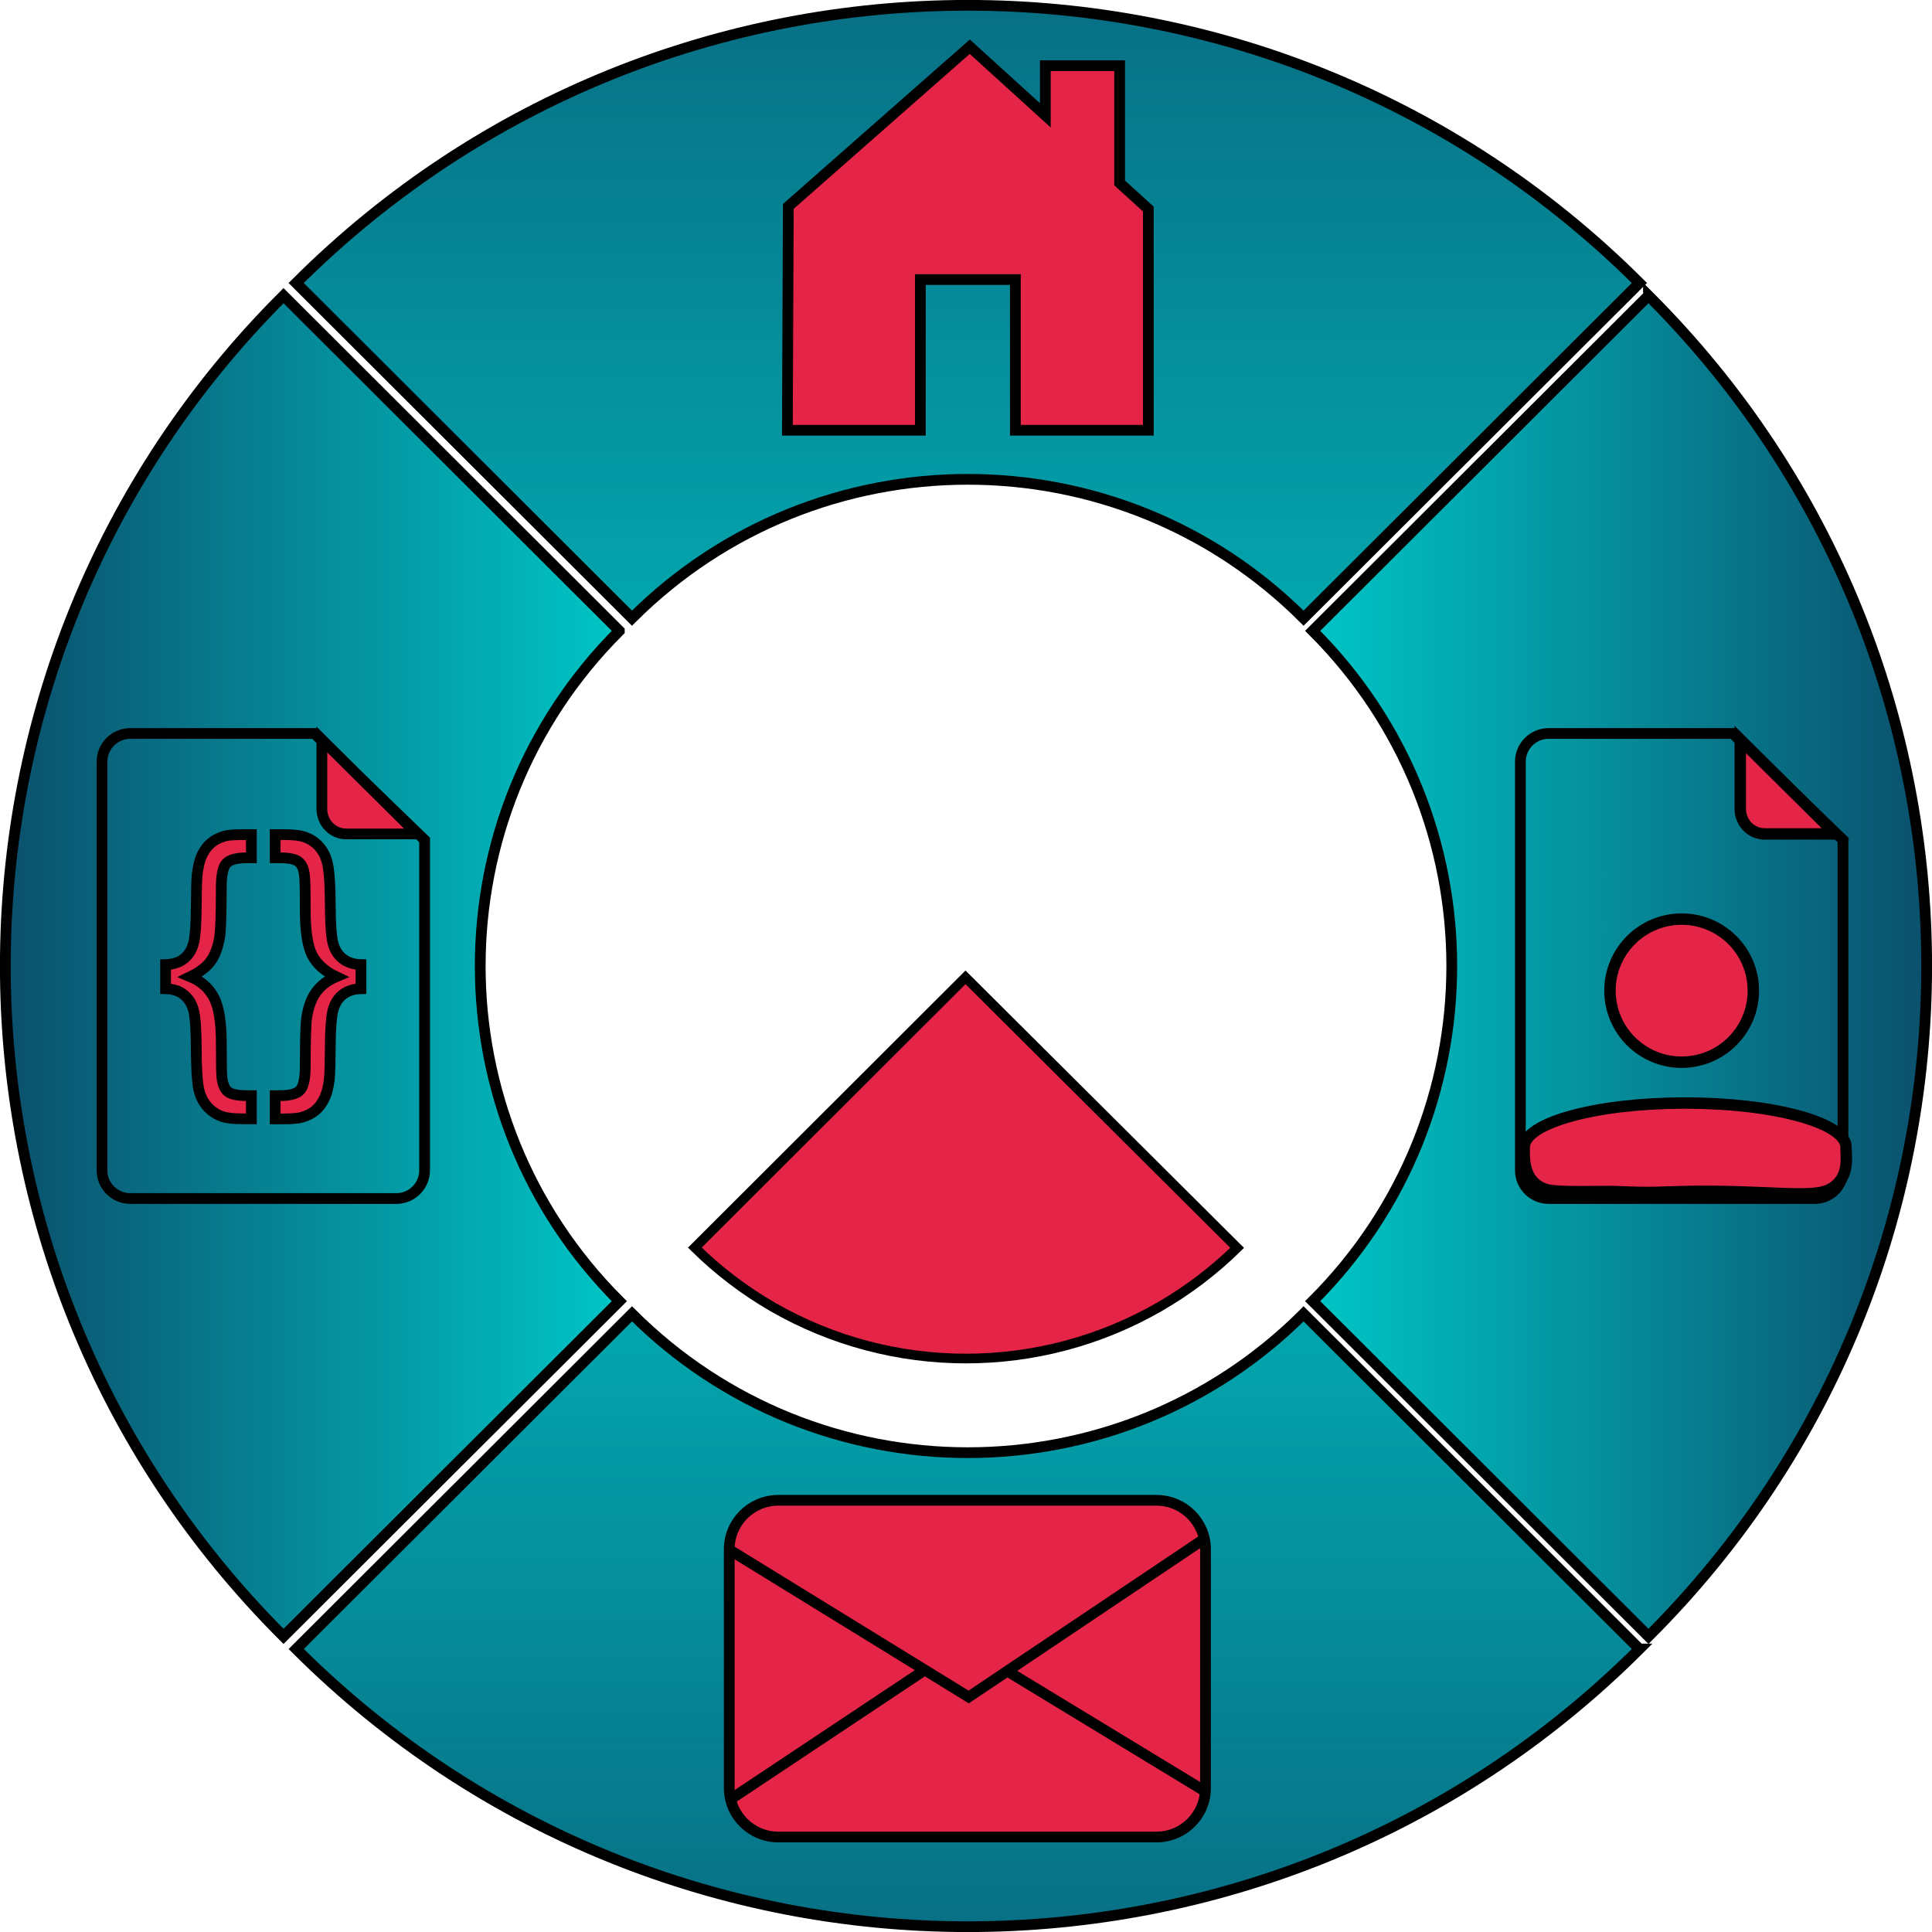
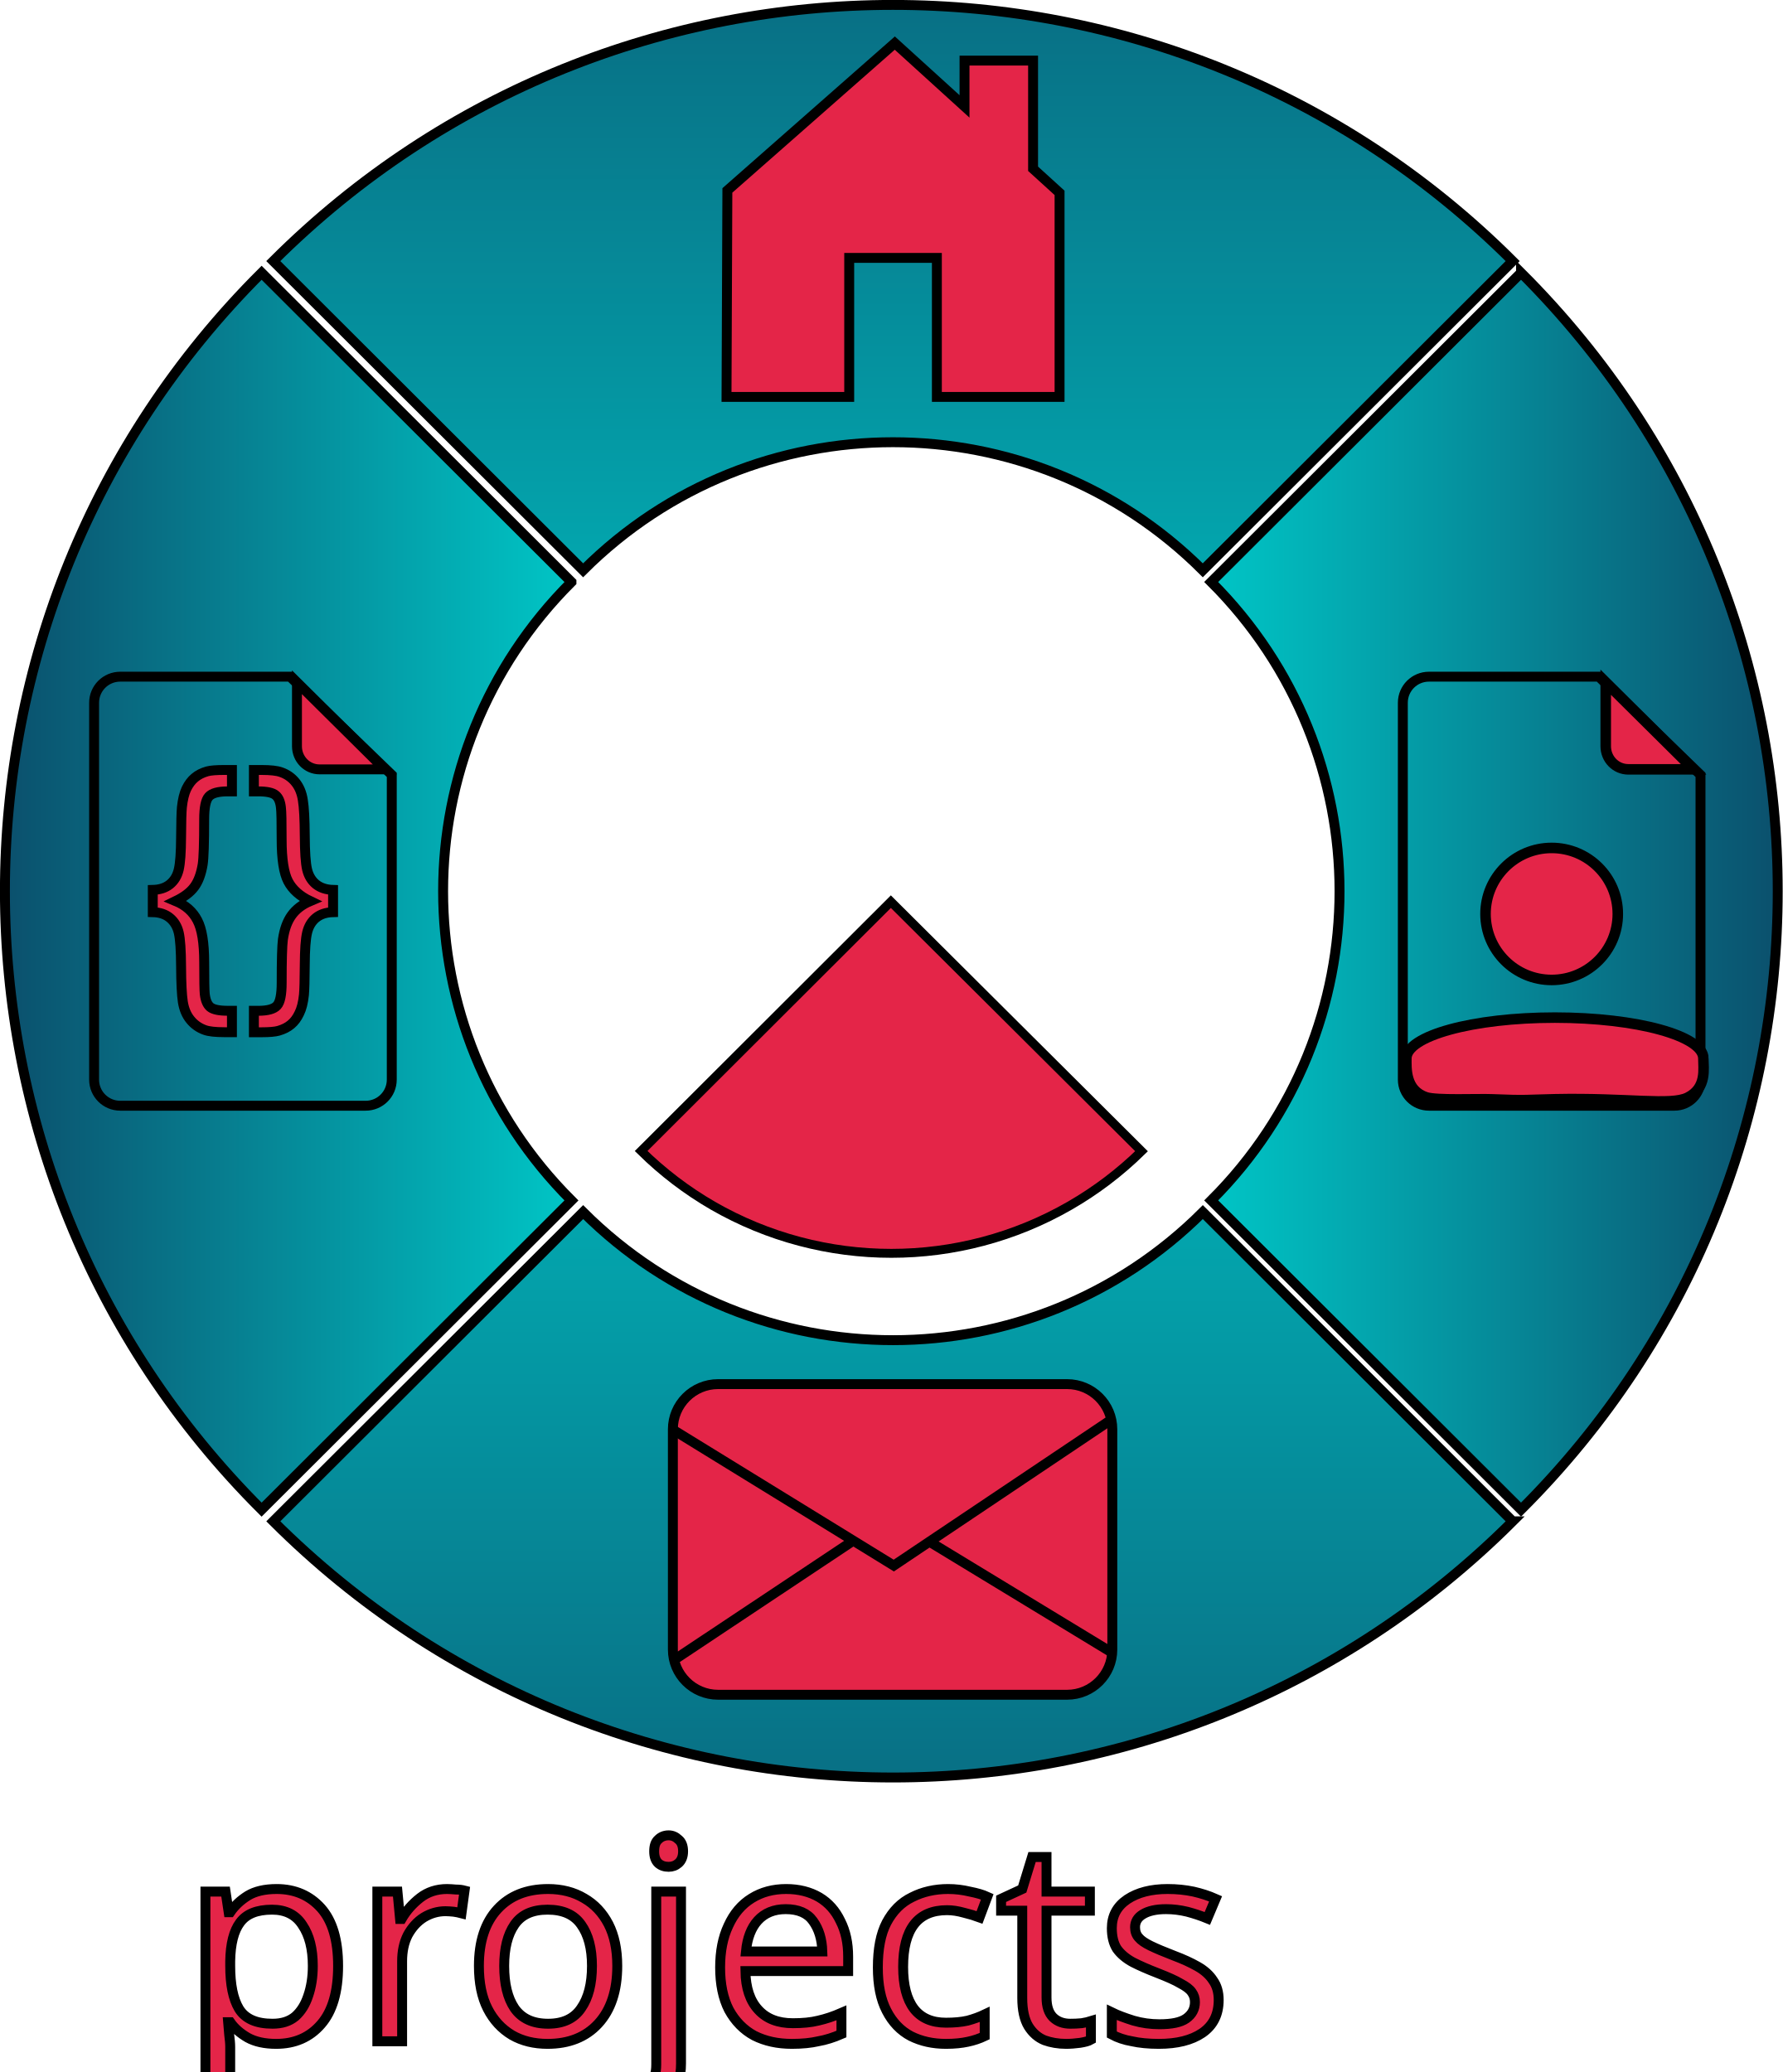
- <svg xmlns="http://www.w3.org/2000/svg" xmlns:xlink="http://www.w3.org/1999/xlink" width="54mm" height="54mm" viewBox="0 0 54 54" version="1.1" id="svg1" xml:space="preserve">
+ <svg xmlns="http://www.w3.org/2000/svg" xmlns:xlink="http://www.w3.org/1999/xlink" width="54mm" height="62.774mm" viewBox="0 0 54 62.774" version="1.1" id="svg1" xml:space="preserve">
  <defs id="defs1">
    <linearGradient id="linearGradient85">
      <stop style="stop-color:#00c7c7;stop-opacity:1;" offset="0" id="stop85" />
      <stop style="stop-color:#0b4f6c;stop-opacity:1;" offset="1" id="stop84" />
    </linearGradient>
    <linearGradient id="linearGradient82">
      <stop style="stop-color:#00c7c7;stop-opacity:1;" offset="0" id="stop82" />
      <stop style="stop-color:#0b4f6c;stop-opacity:1;" offset="1" id="stop81" />
    </linearGradient>
    <linearGradient id="linearGradient79">
      <stop style="stop-color:#0b4f6c;stop-opacity:1;" offset="0" id="stop78" />
      <stop style="stop-color:#00c7c7;stop-opacity:1;" offset="1" id="stop79" />
    </linearGradient>
    <linearGradient id="linearGradient3">
      <stop style="stop-color:#0b4f6c;stop-opacity:1;" offset="0" id="stop75" />
      <stop style="stop-color:#00c7c7;stop-opacity:1;" offset="1" id="stop76" />
    </linearGradient>
    <linearGradient xlink:href="#linearGradient3" id="linearGradient76" x1="-0.253" y1="26.75" x2="17.239" y2="26.75" gradientUnits="userSpaceOnUse" />
    <linearGradient xlink:href="#linearGradient79" id="linearGradient78" x1="26.75" y1="-10.457" x2="26.75" y2="27.444" gradientUnits="userSpaceOnUse" />
    <linearGradient xlink:href="#linearGradient82" id="linearGradient81" x1="36.16" y1="26.75" x2="53.652" y2="26.75" gradientUnits="userSpaceOnUse" />
    <linearGradient xlink:href="#linearGradient85" id="linearGradient84" x1="26.75" y1="26.056" x2="26.75" y2="63.957" gradientUnits="userSpaceOnUse" />
  </defs>
  <g id="layer2" transform="matrix(1.001776,0,0,0.9999071,0.2529992,0.2525268)">
    <g id="projects">
      <path id="projects-bg" style="fill:url(#linearGradient76);fill-rule:evenodd;stroke:#000000;stroke-width:0.3;stroke-linecap:square;stroke-miterlimit:4.7;stroke-dasharray:none;stroke-opacity:1" d="M 17.027,17.381 7.658,8.012 a 26.5,26.5 45 0 0 0,37.477 l 9.369,-9.369 a 13.25,13.25 45 0 1 0,-18.738 z" />
      <path id="rect3-8" style="fill:#086a81;fill-opacity:0;fill-rule:evenodd;stroke:#000000;stroke-width:0.3;stroke-linecap:square;stroke-miterlimit:4.7;stroke-opacity:1" d="M 8.519,20.25 H 3.384 c -0.438,0 -0.791,0.353 -0.791,0.791 v 11.418 c 0,0.438 0.353,0.791 0.791,0.791 h 7.419 c 0.438,0 0.791,-0.353 0.791,-0.791 v -9.233 z" />
      <path id="projects-icon" style="font-size:8.467px;line-height:0.6;font-family:Arial;-inkscape-font-specification:Arial;text-align:end;text-anchor:end;fill:#e42548;fill-rule:evenodd;stroke:#000000;stroke-width:0.3;stroke-linecap:square;stroke-miterlimit:4.7" d="m 9.819,26.711 v 0.674 q -0.318,0.008 -0.521,0.174 -0.198,0.165 -0.265,0.451 -0.066,0.281 -0.07,0.972 -0.004,0.69 -0.025,0.91 -0.037,0.351 -0.141,0.558 -0.099,0.211 -0.248,0.335 -0.149,0.128 -0.38,0.194 -0.157,0.045 -0.513,0.045 H 7.425 V 30.374 h 0.128 q 0.43,0 0.571,-0.157 0.141,-0.153 0.141,-0.695 0,-1.034 0.037,-1.311 Q 8.368,27.753 8.566,27.48 8.765,27.203 9.128,27.05 8.653,26.823 8.459,26.45 8.264,26.074 8.264,25.185 q 0,-0.806 -0.021,-0.963 Q 8.215,23.945 8.078,23.838 7.946,23.726 7.553,23.726 H 7.425 v -0.649 h 0.232 q 0.405,0 0.587,0.066 0.265,0.091 0.438,0.306 0.174,0.215 0.223,0.542 0.054,0.327 0.058,1.071 0.004,0.744 0.07,1.029 0.066,0.281 0.265,0.446 0.203,0.165 0.521,0.174 z m -5.452,0 q 0.318,-0.008 0.517,-0.169 0.203,-0.165 0.269,-0.451 0.066,-0.285 0.07,-0.976 0.004,-0.69 0.025,-0.91 0.037,-0.347 0.136,-0.558 0.103,-0.211 0.252,-0.335 0.149,-0.128 0.38,-0.194 0.157,-0.041 0.513,-0.041 h 0.232 v 0.649 H 6.633 q -0.43,0 -0.571,0.157 -0.141,0.153 -0.141,0.69 0,1.083 -0.045,1.368 -0.074,0.442 -0.256,0.682 -0.178,0.24 -0.562,0.426 0.455,0.19 0.657,0.583 0.207,0.389 0.207,1.277 0,0.806 0.017,0.959 0.033,0.281 0.165,0.393 0.136,0.112 0.529,0.112 h 0.128 v 0.649 H 6.529 q -0.405,0 -0.587,-0.066 Q 5.678,30.862 5.504,30.647 5.33,30.436 5.277,30.109 5.227,29.783 5.223,29.038 5.219,28.294 5.153,28.009 5.086,27.724 4.884,27.558 4.685,27.393 4.367,27.385 Z m 7.017,-3.652 -2.657,-2.64 v 1.939 c 0,0.389 0.305,0.701 0.683,0.701 z" />
    </g>
    <g id="home">
      <path id="home-bg" style="fill:url(#linearGradient78);fill-rule:evenodd;stroke:#000000;stroke-width:0.3;stroke-linecap:square;stroke-miterlimit:4.7;stroke-dasharray:none;stroke-opacity:1" d="m 45.488,7.658 a 26.5,26.5 0 0 0 -37.477,0 l 9.369,9.369 a 13.25,13.25 0 0 1 18.738,0 z" />
      <path id="home-icon" style="fill:#e42548;fill-opacity:1;fill-rule:evenodd;stroke:#000000;stroke-width:0.3;stroke-linecap:square;stroke-miterlimit:4.7;stroke-dasharray:none;stroke-opacity:1" d="m 26.805,1.053 -5.063,4.464 -0.026,6.257 h 3.71 V 7.562 h 2.651 v 4.212 h 3.71 V 5.591 l -0.801,-0.73 v -3.278 h -2.073 v 1.389 z" />
    </g>
    <g id="cv">
      <path id="cv-bg" style="fill:url(#linearGradient81);fill-rule:evenodd;stroke:#000000;stroke-width:0.3;stroke-linecap:square;stroke-miterlimit:4.7;stroke-dasharray:none;stroke-opacity:1" d="m 45.741,8.012 -9.369,9.369 a 13.25,13.25 45 0 1 0,18.738 l 9.369,9.369 a 26.5,26.5 45 0 0 0,-37.477 z" />
      <path id="rect3" style="fill:#086a81;fill-opacity:0;fill-rule:evenodd;stroke:#000000;stroke-width:0.3;stroke-linecap:square;stroke-miterlimit:4.7;stroke-opacity:1" d="M 48.093,20.25 H 42.958 c -0.438,0 -0.791,0.353 -0.791,0.791 v 11.418 c 0,0.438 0.353,0.791 0.791,0.791 h 7.419 c 0.438,0 0.791,-0.353 0.791,-0.791 v -9.233 z" />
      <path id="cv-icon" style="fill:#e42548;fill-rule:evenodd;stroke:#000000;stroke-width:0.319;stroke-linecap:square;stroke-miterlimit:4.7" d="m 51.253,31.818 c 10e-7,0.295 0.117,0.89 -0.473,1.185 -0.512,0.256 -1.792,0.005 -4.017,0.051 -0.815,0.017 -0.855,0.048 -1.897,0.003 -0.427,-0.018 -1.68,0.042 -1.994,-0.063 -0.64,-0.214 -0.599,-0.878 -0.599,-1.177 1e-6,-0.683 2.011,-1.237 4.491,-1.237 2.48,0 4.491,0.554 4.491,1.237 z m -2.586,-4.379 a 2,2 0 0 1 -2,2 2,2 0 0 1 -2,-2 2,2 0 0 1 2,-2 2,2 0 0 1 2,2 z m 2.292,-4.381 -2.657,-2.64 v 1.939 c 0,0.389 0.305,0.701 0.683,0.701 z" />
    </g>
    <g id="contact">
      <path id="contact-bg" style="fill:url(#linearGradient84);fill-rule:evenodd;stroke:#000000;stroke-width:0.3;stroke-linecap:square;stroke-miterlimit:4.7;stroke-dasharray:none;stroke-opacity:1" d="M 45.488,45.842 36.119,36.473 a 13.25,13.25 0 0 1 -18.738,0 l -9.369,9.369 a 26.5,26.5 0 0 0 37.477,0 z" />
      <rect style="fill:#e42548;fill-opacity:1;fill-rule:evenodd;stroke:#000000;stroke-width:0.3;stroke-linecap:square;stroke-miterlimit:4.7;stroke-dasharray:none" id="contact-icon" width="13.288" height="9.412" x="20.094" y="41.685" ry="1.368" />
      <path id="path87" style="fill:#e42548;fill-opacity:1;fill-rule:evenodd;stroke:#000000;stroke-width:0.3;stroke-linecap:square;stroke-miterlimit:4.7;stroke-dasharray:none" d="m 27.955,46.522 5.347,3.256 m -7.822,-3.303 -5.209,3.473 m -0.075,-6.82 6.578,4.055 6.491,-4.363" />
    </g>
+     <text xml:space="preserve" style="font-size:8.46px;line-height:0;font-family:Impact;-inkscape-font-specification:Impact;text-align:center;writing-mode:lr-tb;direction:ltr;text-anchor:middle;fill:#e42548;fill-opacity:1;stroke:#000000;stroke-width:0.3;stroke-dasharray:none" x="26.626" y="61.539" id="info-text" transform="scale(0.9990668,1.000934)">
+       <tspan id="tspan2" style="fill:#e42548;fill-opacity:1;stroke-width:0.3;stroke-dasharray:none" x="26.626" y="61.539">projects</tspan>
+     </text>
  </g>
  <path id="arrow" style="display:inline;fill:#e42548;fill-opacity:1;fill-rule:evenodd;stroke:#000000;stroke-width:0.27;stroke-linecap:square;stroke-miterlimit:4.7;stroke-dasharray:none;stroke-opacity:1" d="m 26.986,27.317 -7.565,7.554 a 10.815,10.79 0 0 0 2.171,1.655 10.815,10.79 0 0 0 10.815,0 10.815,10.79 0 0 0 2.172,-1.648 z" />
</svg>
